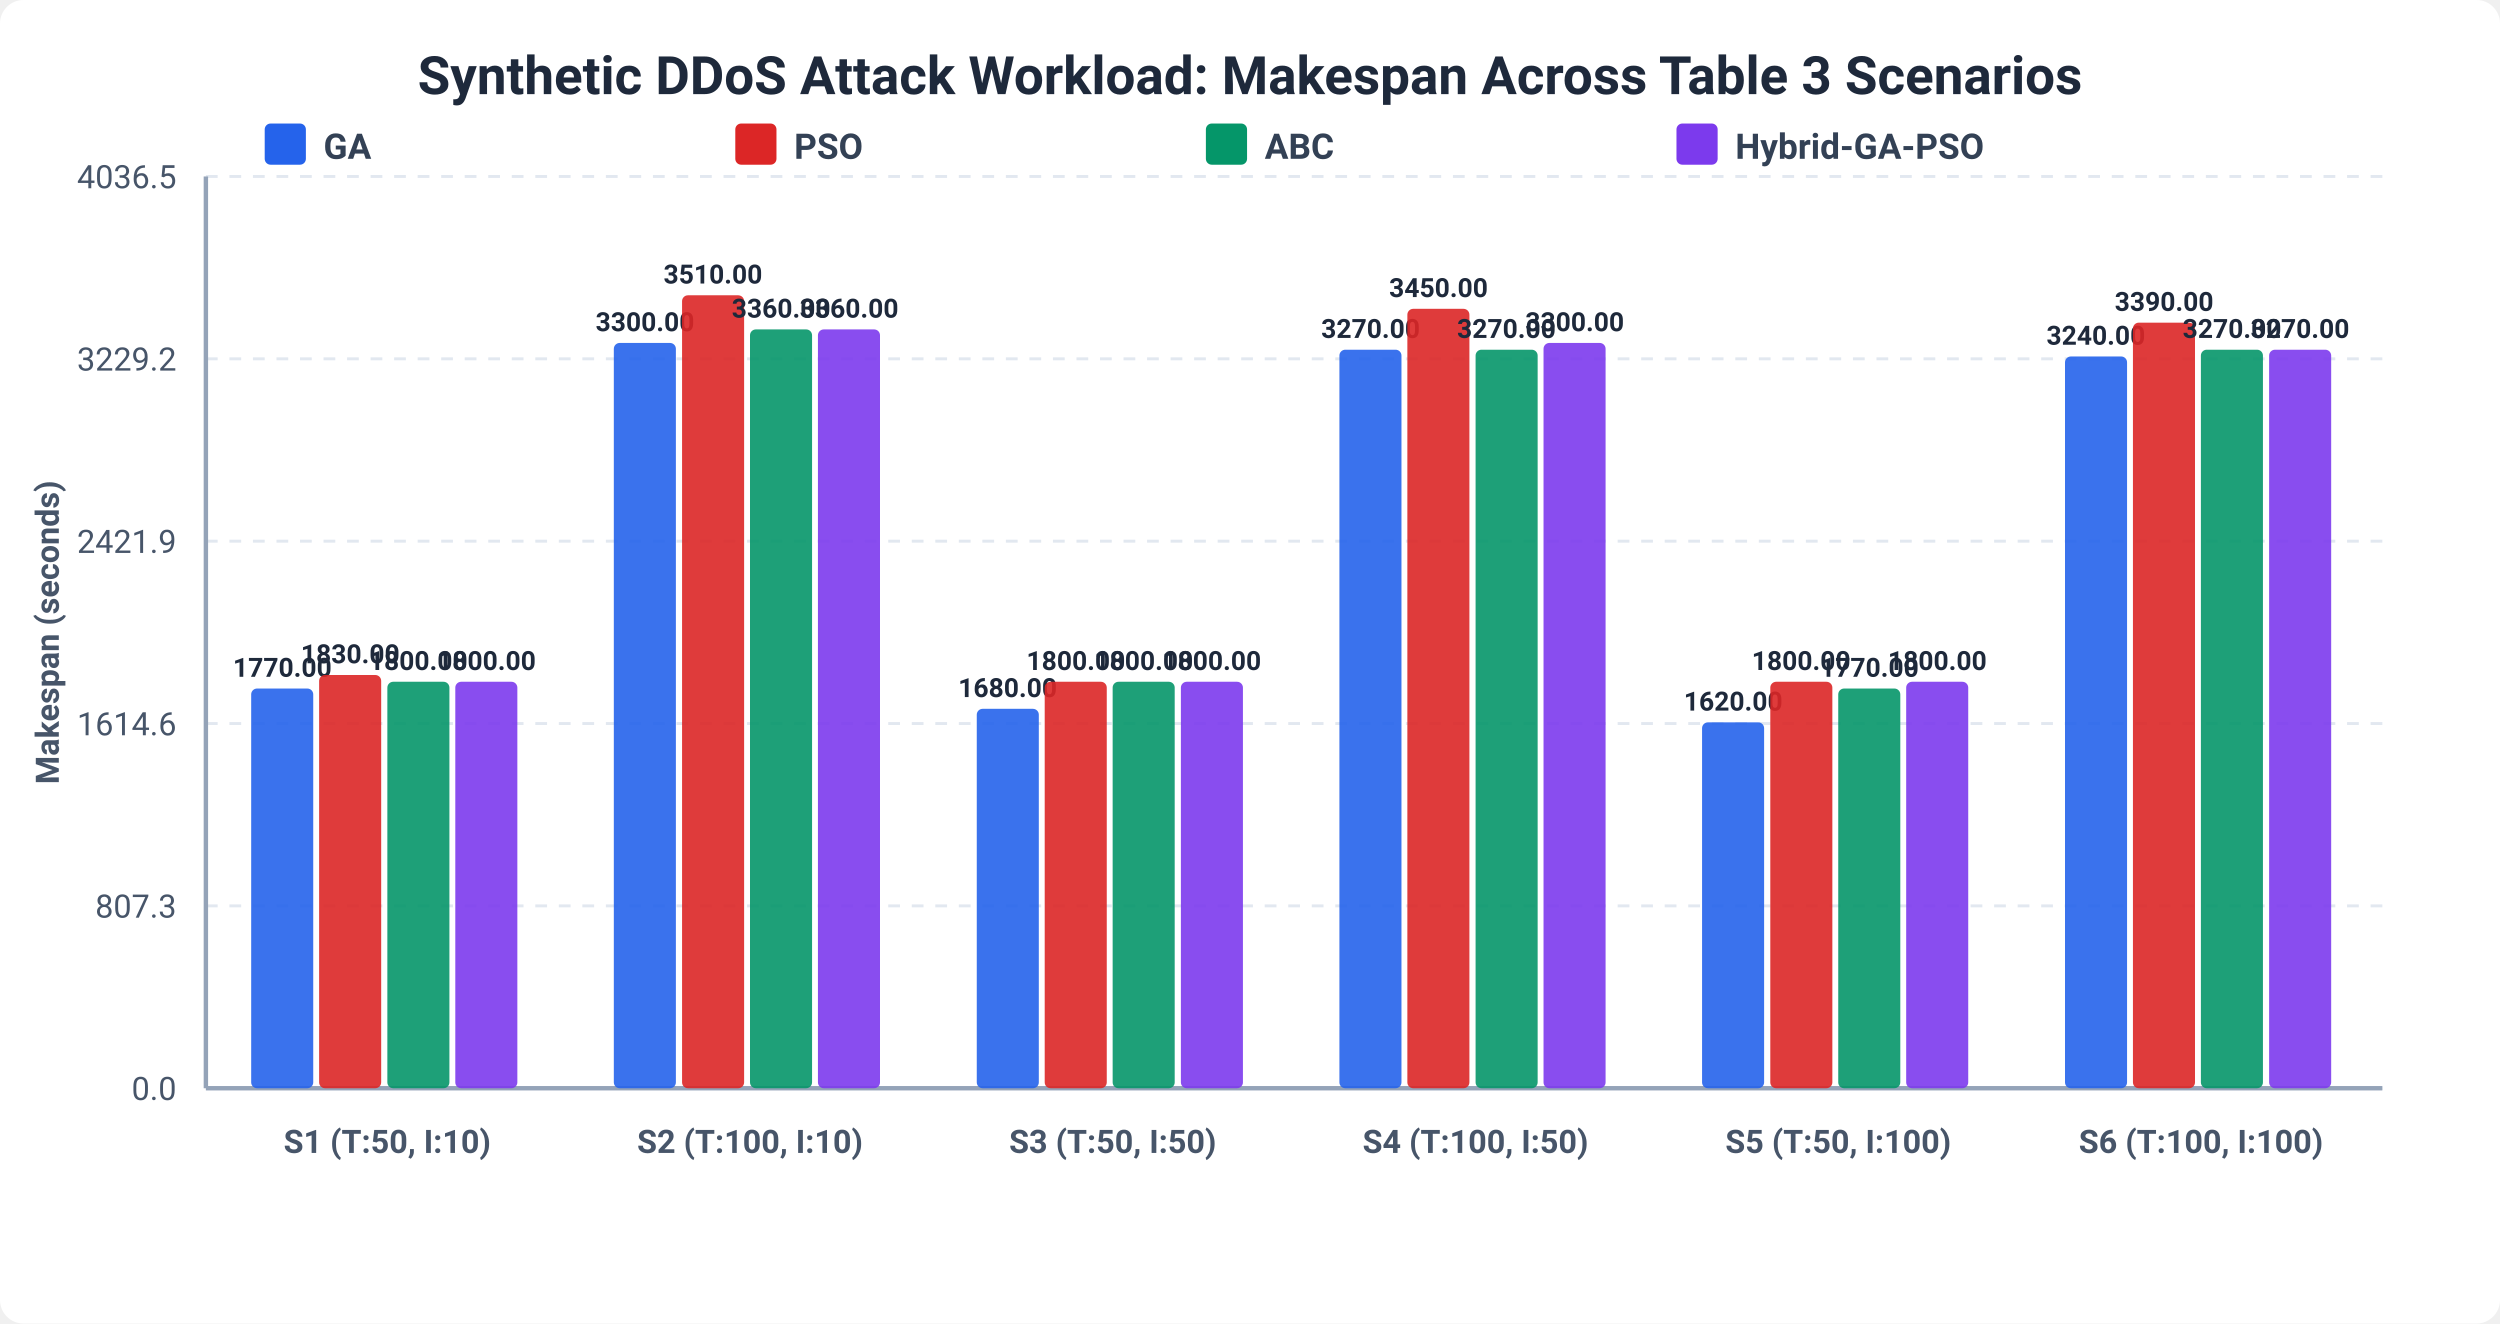
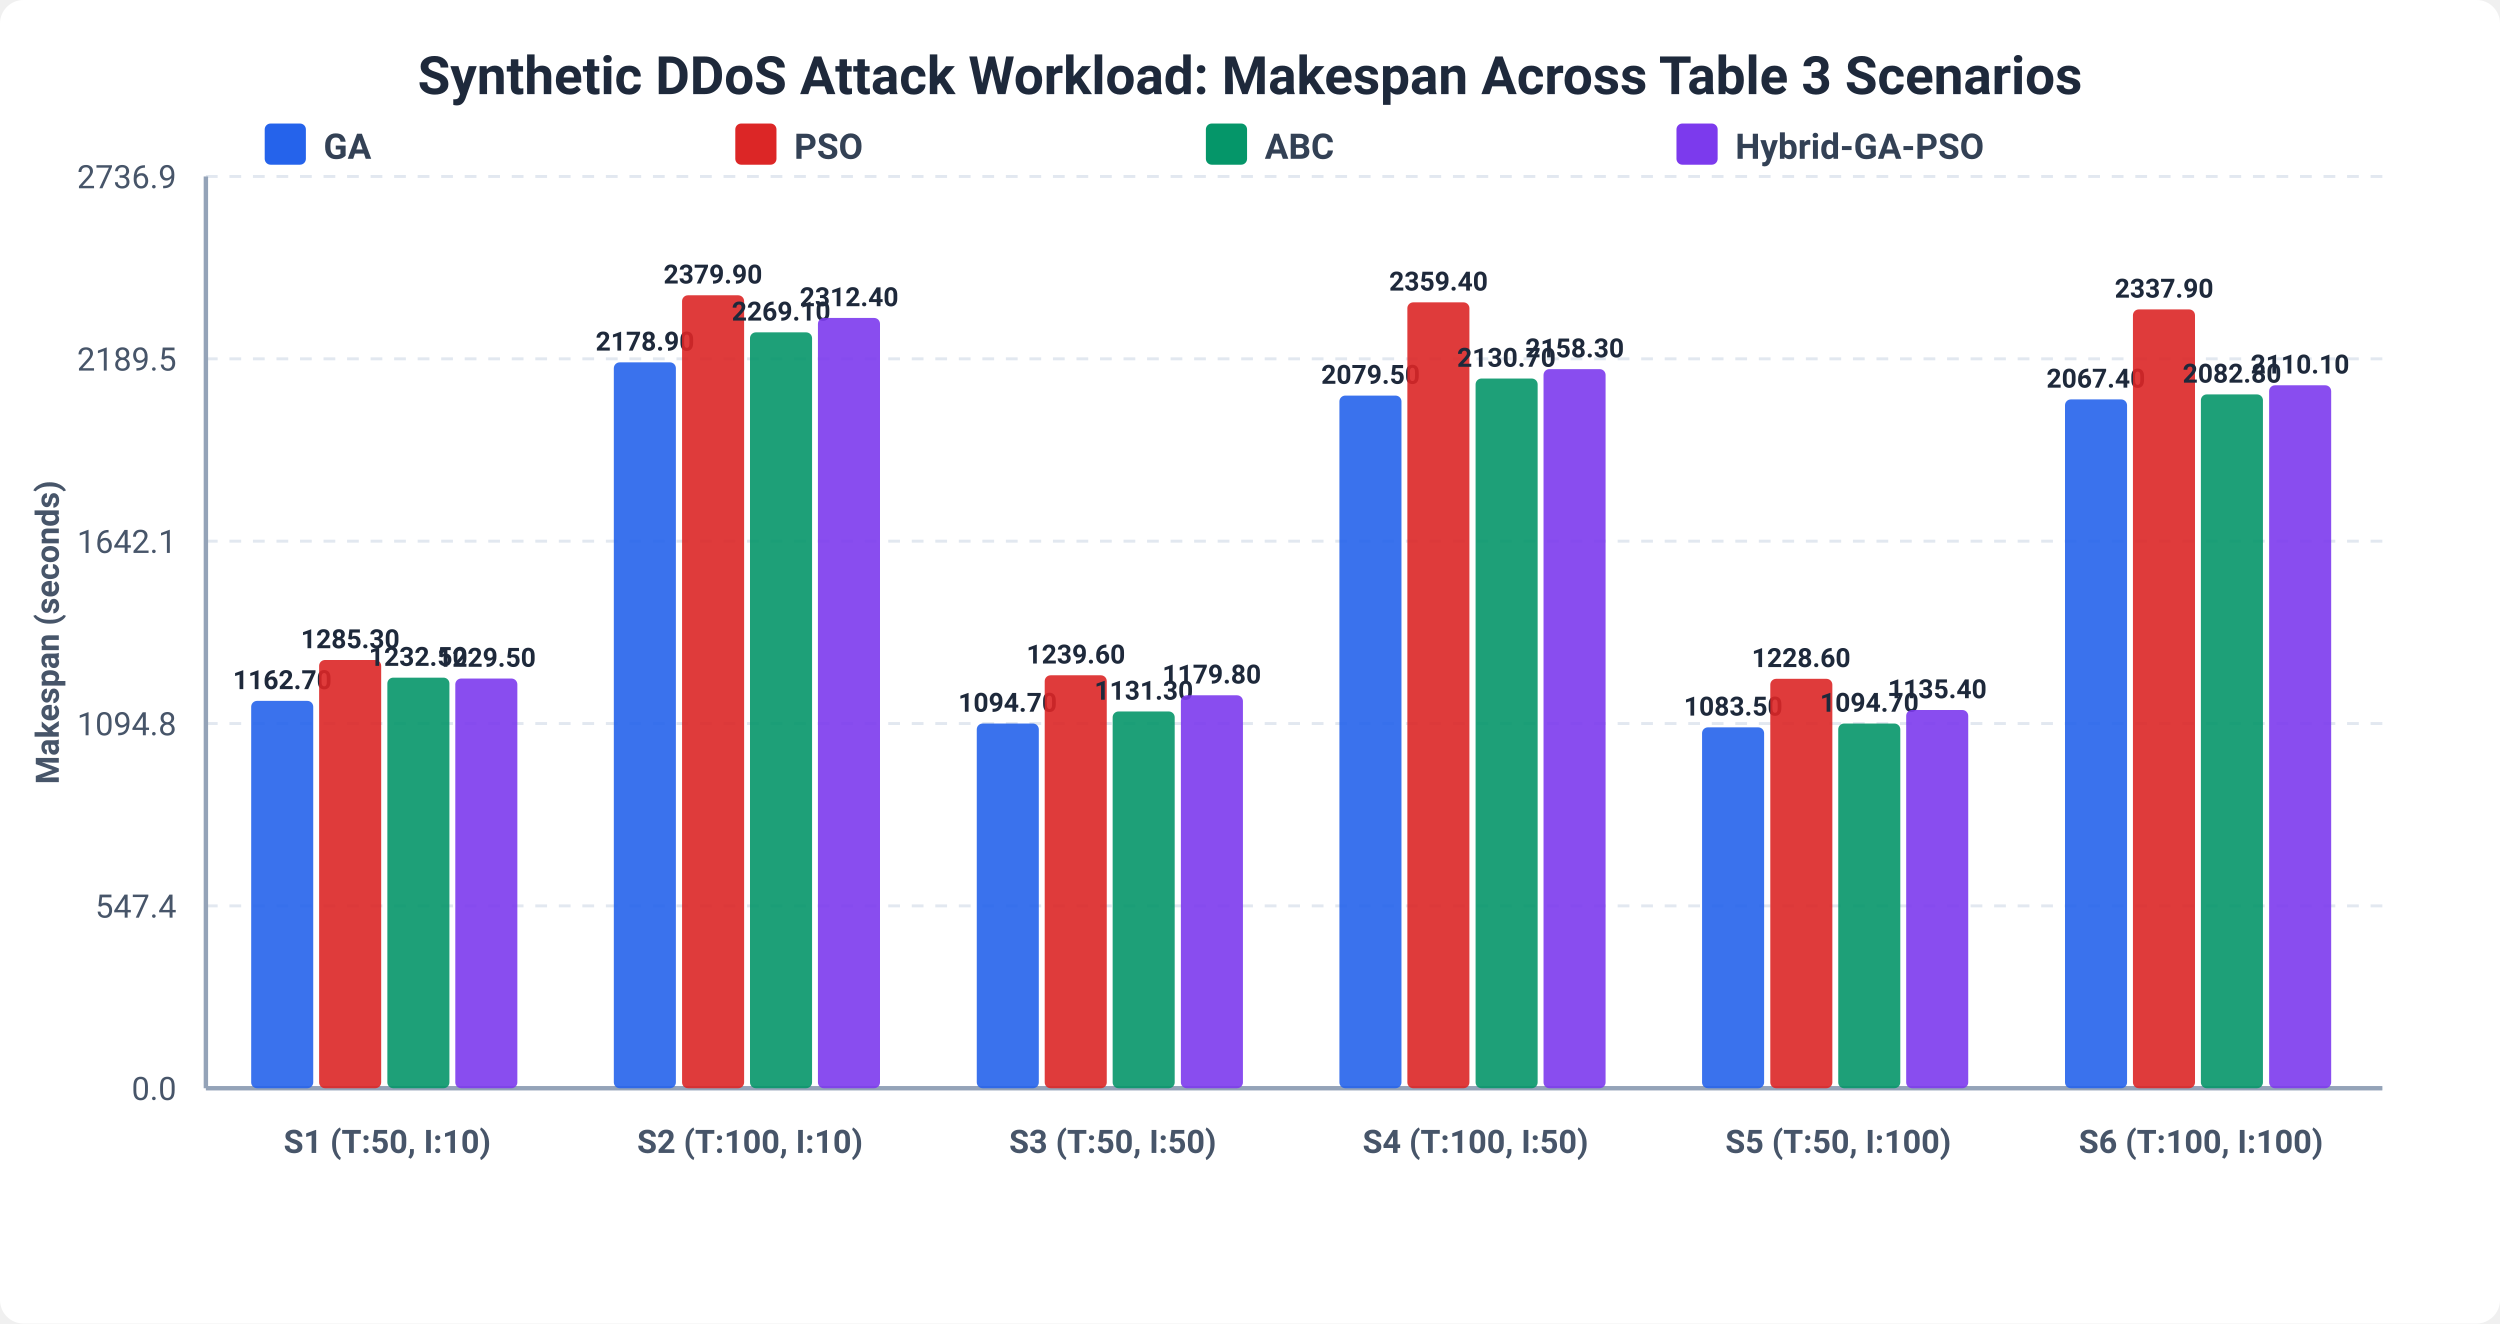
<svg xmlns="http://www.w3.org/2000/svg" viewBox="0 0 850 450" width="850" height="450">
  <style>
  .title { font-family: -apple-system, BlinkMacSystemFont, "Segoe UI", Roboto, sans-serif; font-size: 18px; font-weight: 700; fill: #1E293B; }
  .axis { stroke: #94A3B8; stroke-width: 1.5; }
  .grid { stroke: #E2E8F0; stroke-dasharray: 4,4; stroke-width: 1; }
  .label { font-family: -apple-system, BlinkMacSystemFont, "Segoe UI", Roboto, sans-serif; font-size: 11px; fill: #475569; }
  .legend { font-family: -apple-system, BlinkMacSystemFont, "Segoe UI", Roboto, sans-serif; font-size: 12px; font-weight: 600; fill: #334155; }
  .val-text { font-family: -apple-system, BlinkMacSystemFont, "Segoe UI", Roboto, sans-serif; font-size: 9px; fill: #1E293B; text-anchor: middle; font-weight: 600; }
</style>
  <rect width="850" height="450" fill="#FFFFFF" rx="8" />
  <text x="425.0" y="32" class="title" text-anchor="middle">Synthetic DDoS Attack Workload: Makespan Across Table 3 Scenarios</text>
  <rect x="90" y="42" width="14" height="14" fill="#2563EB" rx="2" />
  <text x="110" y="54" class="legend">GA</text>
  <rect x="250" y="42" width="14" height="14" fill="#DC2626" rx="2" />
  <text x="270" y="54" class="legend">PSO</text>
  <rect x="410" y="42" width="14" height="14" fill="#059669" rx="2" />
  <text x="430" y="54" class="legend">ABC</text>
  <rect x="570" y="42" width="14" height="14" fill="#7C3AED" rx="2" />
  <text x="590" y="54" class="legend">Hybrid-GA-PSO</text>
  <line x1="70" y1="370.0" x2="810" y2="370.0" class="grid" />
  <text x="60" y="374.0" class="label" text-anchor="end">0.0</text>
  <line x1="70" y1="308.0" x2="810" y2="308.0" class="grid" />
-   <text x="60" y="312.0" class="label" text-anchor="end">807.3</text>
+   <text x="60" y="312.0" class="label" text-anchor="end">547.4</text>
  <line x1="70" y1="246.0" x2="810" y2="246.0" class="grid" />
-   <text x="60" y="250.0" class="label" text-anchor="end">1614.6</text>
+   <text x="60" y="250.0" class="label" text-anchor="end">1094.8</text>
  <line x1="70" y1="184.0" x2="810" y2="184.0" class="grid" />
-   <text x="60" y="188.0" class="label" text-anchor="end">2421.9</text>
+   <text x="60" y="188.0" class="label" text-anchor="end">1642.1</text>
  <line x1="70" y1="122.0" x2="810" y2="122.0" class="grid" />
-   <text x="60" y="126.0" class="label" text-anchor="end">3229.2</text>
+   <text x="60" y="126.0" class="label" text-anchor="end">2189.5</text>
  <line x1="70" y1="60.0" x2="810" y2="60.0" class="grid" />
-   <text x="60" y="64.0" class="label" text-anchor="end">4036.5</text>
+   <text x="60" y="64.0" class="label" text-anchor="end">2736.9</text>
  <text x="-215.0" y="20" class="label" font-weight="700" text-anchor="middle" transform="rotate(-90)">Makespan (seconds)</text>
  <line x1="70" y1="370" x2="810" y2="370" class="axis" />
  <line x1="70" y1="60" x2="70" y2="370" class="axis" />
  <text x="131.667" y="392" class="label" text-anchor="middle" font-weight="600">S1 (T:50, I:10)</text>
-   <rect x="85.4" y="234.1" width="21.1" height="135.9" fill="#2563EB" rx="2" opacity="0.9" />
-   <text x="96.0" y="230.1" class="val-text">1770.00</text>
-   <rect x="108.5" y="229.5" width="21.1" height="140.5" fill="#DC2626" rx="2" opacity="0.9" />
-   <text x="119.1" y="225.5" class="val-text">1830.00</text>
-   <rect x="131.7" y="231.8" width="21.1" height="138.2" fill="#059669" rx="2" opacity="0.9" />
-   <text x="142.2" y="227.8" class="val-text">1800.00</text>
-   <rect x="154.8" y="231.8" width="21.1" height="138.2" fill="#7C3AED" rx="2" opacity="0.9" />
-   <text x="165.4" y="227.8" class="val-text">1800.00</text>
+   <rect x="85.4" y="238.3" width="21.1" height="131.7" fill="#2563EB" rx="2" opacity="0.9" />
+   <text x="96.0" y="234.3" class="val-text">1162.70</text>
+   <rect x="108.5" y="224.4" width="21.1" height="145.6" fill="#DC2626" rx="2" opacity="0.9" />
+   <text x="119.1" y="220.4" class="val-text">1285.30</text>
+   <rect x="131.7" y="230.4" width="21.1" height="139.6" fill="#059669" rx="2" opacity="0.9" />
+   <text x="142.2" y="226.4" class="val-text">1232.50</text>
+   <rect x="154.8" y="230.7" width="21.1" height="139.3" fill="#7C3AED" rx="2" opacity="0.9" />
+   <text x="165.4" y="226.7" class="val-text">1229.50</text>
  <text x="255" y="392" class="label" text-anchor="middle" font-weight="600">S2 (T:100, I:10)</text>
-   <rect x="208.7" y="116.6" width="21.1" height="253.4" fill="#2563EB" rx="2" opacity="0.9" />
-   <text x="219.3" y="112.6" class="val-text">3300.00</text>
+   <rect x="208.7" y="123.2" width="21.1" height="246.8" fill="#2563EB" rx="2" opacity="0.9" />
+   <text x="219.3" y="119.2" class="val-text">2178.90</text>
  <rect x="231.9" y="100.4" width="21.1" height="269.6" fill="#DC2626" rx="2" opacity="0.9" />
-   <text x="242.4" y="96.4" class="val-text">3510.00</text>
-   <rect x="255.0" y="112.0" width="21.1" height="258.0" fill="#059669" rx="2" opacity="0.9" />
-   <text x="265.6" y="108.0" class="val-text">3360.00</text>
-   <rect x="278.1" y="112.0" width="21.1" height="258.0" fill="#7C3AED" rx="2" opacity="0.9" />
-   <text x="288.7" y="108.0" class="val-text">3360.00</text>
+   <text x="242.4" y="96.4" class="val-text">2379.90</text>
+   <rect x="255.0" y="113.0" width="21.1" height="257.0" fill="#059669" rx="2" opacity="0.9" />
+   <text x="265.6" y="109.0" class="val-text">2269.10</text>
+   <rect x="278.1" y="108.1" width="21.1" height="261.9" fill="#7C3AED" rx="2" opacity="0.9" />
+   <text x="288.7" y="104.1" class="val-text">2312.40</text>
  <text x="378.333" y="392" class="label" text-anchor="middle" font-weight="600">S3 (T:50, I:50)</text>
-   <rect x="332.1" y="241.0" width="21.1" height="129.0" fill="#2563EB" rx="2" opacity="0.9" />
-   <text x="342.6" y="237.0" class="val-text">1680.00</text>
-   <rect x="355.2" y="231.8" width="21.1" height="138.2" fill="#DC2626" rx="2" opacity="0.9" />
-   <text x="365.8" y="227.8" class="val-text">1800.00</text>
-   <rect x="378.3" y="231.8" width="21.1" height="138.2" fill="#059669" rx="2" opacity="0.9" />
-   <text x="388.9" y="227.8" class="val-text">1800.00</text>
-   <rect x="401.5" y="231.8" width="21.1" height="138.2" fill="#7C3AED" rx="2" opacity="0.9" />
-   <text x="412.0" y="227.8" class="val-text">1800.00</text>
+   <rect x="332.1" y="246.0" width="21.1" height="124.0" fill="#2563EB" rx="2" opacity="0.9" />
+   <text x="342.6" y="242.0" class="val-text">1094.70</text>
+   <rect x="355.2" y="229.6" width="21.1" height="140.4" fill="#DC2626" rx="2" opacity="0.9" />
+   <text x="365.8" y="225.6" class="val-text">1239.60</text>
+   <rect x="378.3" y="241.9" width="21.1" height="128.1" fill="#059669" rx="2" opacity="0.9" />
+   <text x="388.9" y="237.9" class="val-text">1131.30</text>
+   <rect x="401.5" y="236.4" width="21.1" height="133.6" fill="#7C3AED" rx="2" opacity="0.9" />
+   <text x="412.0" y="232.4" class="val-text">1179.80</text>
  <text x="501.667" y="392" class="label" text-anchor="middle" font-weight="600">S4 (T:100, I:50)</text>
-   <rect x="455.4" y="118.9" width="21.1" height="251.1" fill="#2563EB" rx="2" opacity="0.9" />
-   <text x="466.0" y="114.9" class="val-text">3270.00</text>
-   <rect x="478.5" y="105.0" width="21.1" height="265.0" fill="#DC2626" rx="2" opacity="0.9" />
-   <text x="489.1" y="101.0" class="val-text">3450.00</text>
-   <rect x="501.7" y="118.9" width="21.1" height="251.1" fill="#059669" rx="2" opacity="0.9" />
-   <text x="512.2" y="114.9" class="val-text">3270.00</text>
-   <rect x="524.8" y="116.6" width="21.1" height="253.4" fill="#7C3AED" rx="2" opacity="0.9" />
-   <text x="535.4" y="112.6" class="val-text">3300.00</text>
+   <rect x="455.4" y="134.5" width="21.1" height="235.5" fill="#2563EB" rx="2" opacity="0.9" />
+   <text x="466.0" y="130.5" class="val-text">2079.50</text>
+   <rect x="478.5" y="102.8" width="21.1" height="267.2" fill="#DC2626" rx="2" opacity="0.9" />
+   <text x="489.1" y="98.8" class="val-text">2359.40</text>
+   <rect x="501.7" y="128.7" width="21.1" height="241.3" fill="#059669" rx="2" opacity="0.9" />
+   <text x="512.2" y="124.7" class="val-text">2130.70</text>
+   <rect x="524.8" y="125.5" width="21.1" height="244.5" fill="#7C3AED" rx="2" opacity="0.9" />
+   <text x="535.4" y="121.5" class="val-text">2158.30</text>
  <text x="625" y="392" class="label" text-anchor="middle" font-weight="600">S5 (T:50, I:100)</text>
-   <rect x="578.7" y="245.6" width="21.1" height="124.4" fill="#2563EB" rx="2" opacity="0.9" />
-   <text x="589.3" y="241.6" class="val-text">1620.00</text>
-   <rect x="601.9" y="231.8" width="21.1" height="138.2" fill="#DC2626" rx="2" opacity="0.9" />
-   <text x="612.4" y="227.8" class="val-text">1800.00</text>
-   <rect x="625.0" y="234.1" width="21.1" height="135.9" fill="#059669" rx="2" opacity="0.9" />
-   <text x="635.6" y="230.1" class="val-text">1770.00</text>
-   <rect x="648.1" y="231.8" width="21.1" height="138.2" fill="#7C3AED" rx="2" opacity="0.9" />
-   <text x="658.7" y="227.8" class="val-text">1800.00</text>
+   <rect x="578.7" y="247.3" width="21.1" height="122.7" fill="#2563EB" rx="2" opacity="0.9" />
+   <text x="589.3" y="243.3" class="val-text">1083.50</text>
+   <rect x="601.9" y="230.8" width="21.1" height="139.2" fill="#DC2626" rx="2" opacity="0.9" />
+   <text x="612.4" y="226.8" class="val-text">1228.60</text>
+   <rect x="625.0" y="246.0" width="21.1" height="124.0" fill="#059669" rx="2" opacity="0.9" />
+   <text x="635.6" y="242.0" class="val-text">1094.70</text>
+   <rect x="648.1" y="241.4" width="21.1" height="128.6" fill="#7C3AED" rx="2" opacity="0.9" />
+   <text x="658.7" y="237.4" class="val-text">1135.40</text>
  <text x="748.333" y="392" class="label" text-anchor="middle" font-weight="600">S6 (T:100, I:100)</text>
-   <rect x="702.1" y="121.2" width="21.1" height="248.8" fill="#2563EB" rx="2" opacity="0.9" />
-   <text x="712.6" y="117.2" class="val-text">3240.00</text>
-   <rect x="725.2" y="109.7" width="21.1" height="260.3" fill="#DC2626" rx="2" opacity="0.9" />
-   <text x="735.8" y="105.7" class="val-text">3390.00</text>
-   <rect x="748.3" y="118.9" width="21.1" height="251.1" fill="#059669" rx="2" opacity="0.9" />
-   <text x="758.9" y="114.9" class="val-text">3270.00</text>
-   <rect x="771.5" y="118.9" width="21.1" height="251.1" fill="#7C3AED" rx="2" opacity="0.9" />
-   <text x="782.0" y="114.9" class="val-text">3270.00</text>
+   <rect x="702.1" y="135.8" width="21.1" height="234.2" fill="#2563EB" rx="2" opacity="0.9" />
+   <text x="712.6" y="131.8" class="val-text">2067.40</text>
+   <rect x="725.2" y="105.2" width="21.1" height="264.8" fill="#DC2626" rx="2" opacity="0.9" />
+   <text x="735.8" y="101.2" class="val-text">2337.90</text>
+   <rect x="748.3" y="134.1" width="21.1" height="235.9" fill="#059669" rx="2" opacity="0.9" />
+   <text x="758.9" y="130.1" class="val-text">2082.80</text>
+   <rect x="771.5" y="131.0" width="21.1" height="239.0" fill="#7C3AED" rx="2" opacity="0.9" />
+   <text x="782.0" y="127.0" class="val-text">2110.10</text>
</svg>
